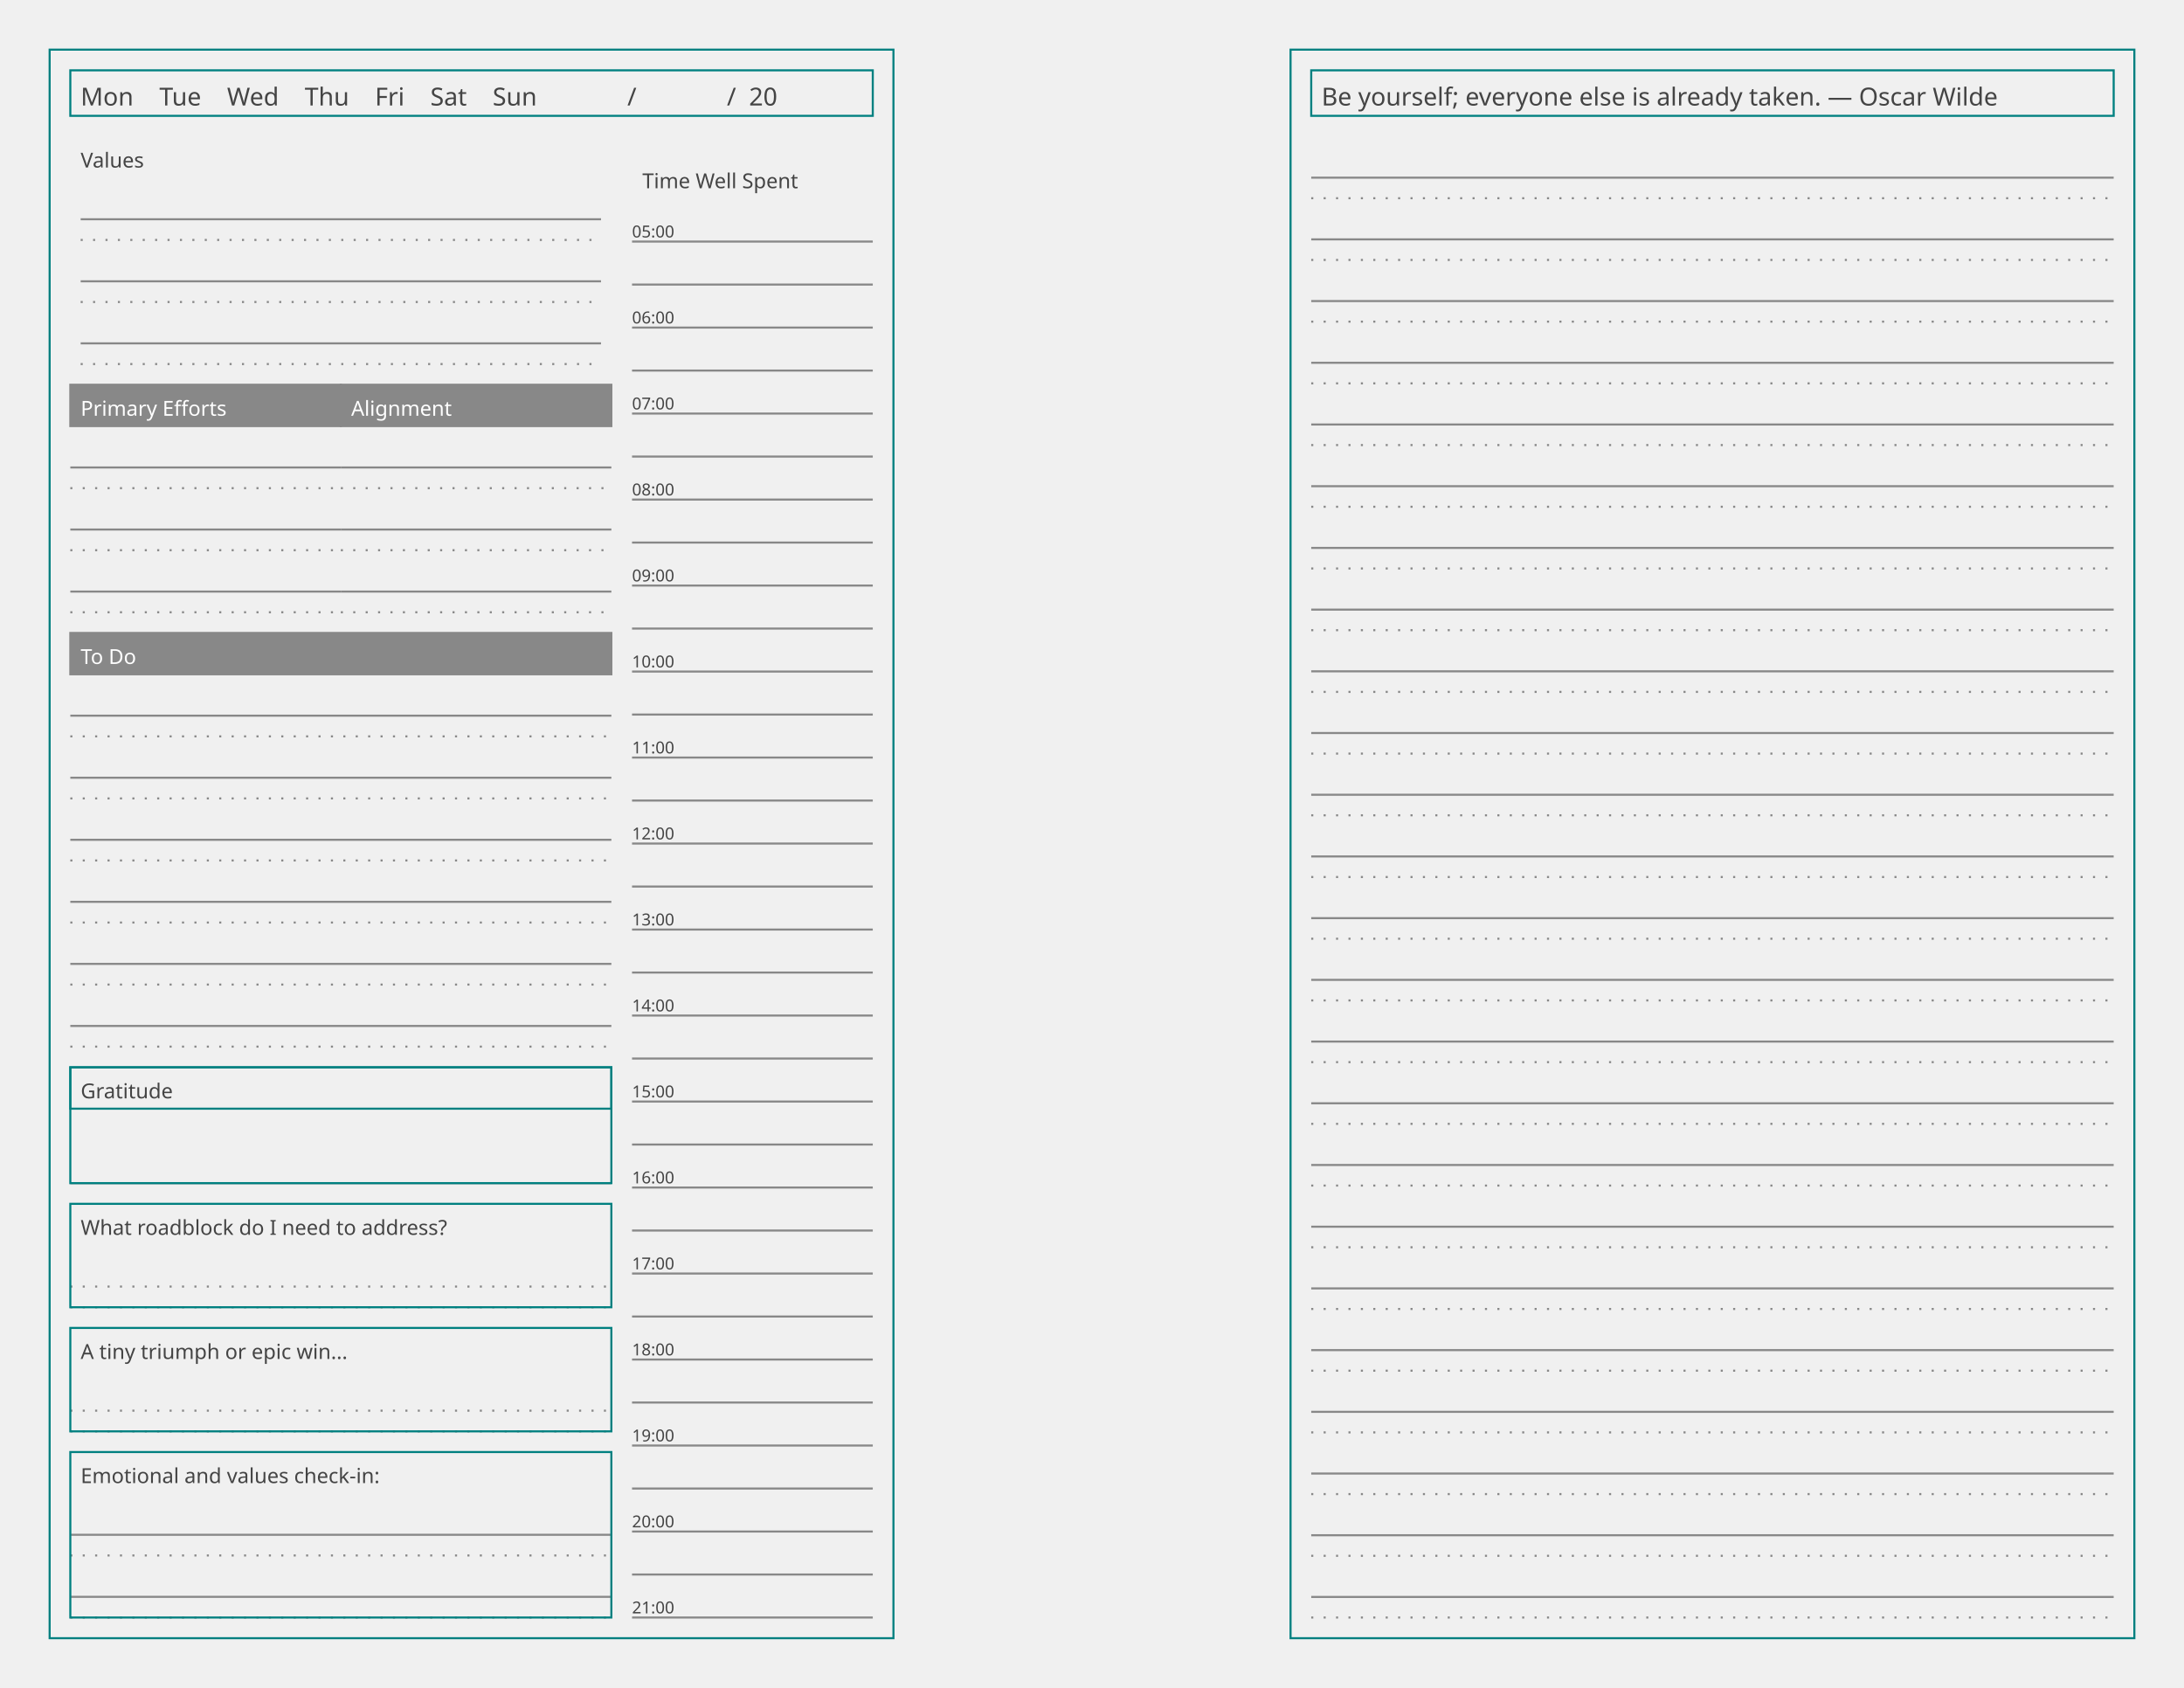
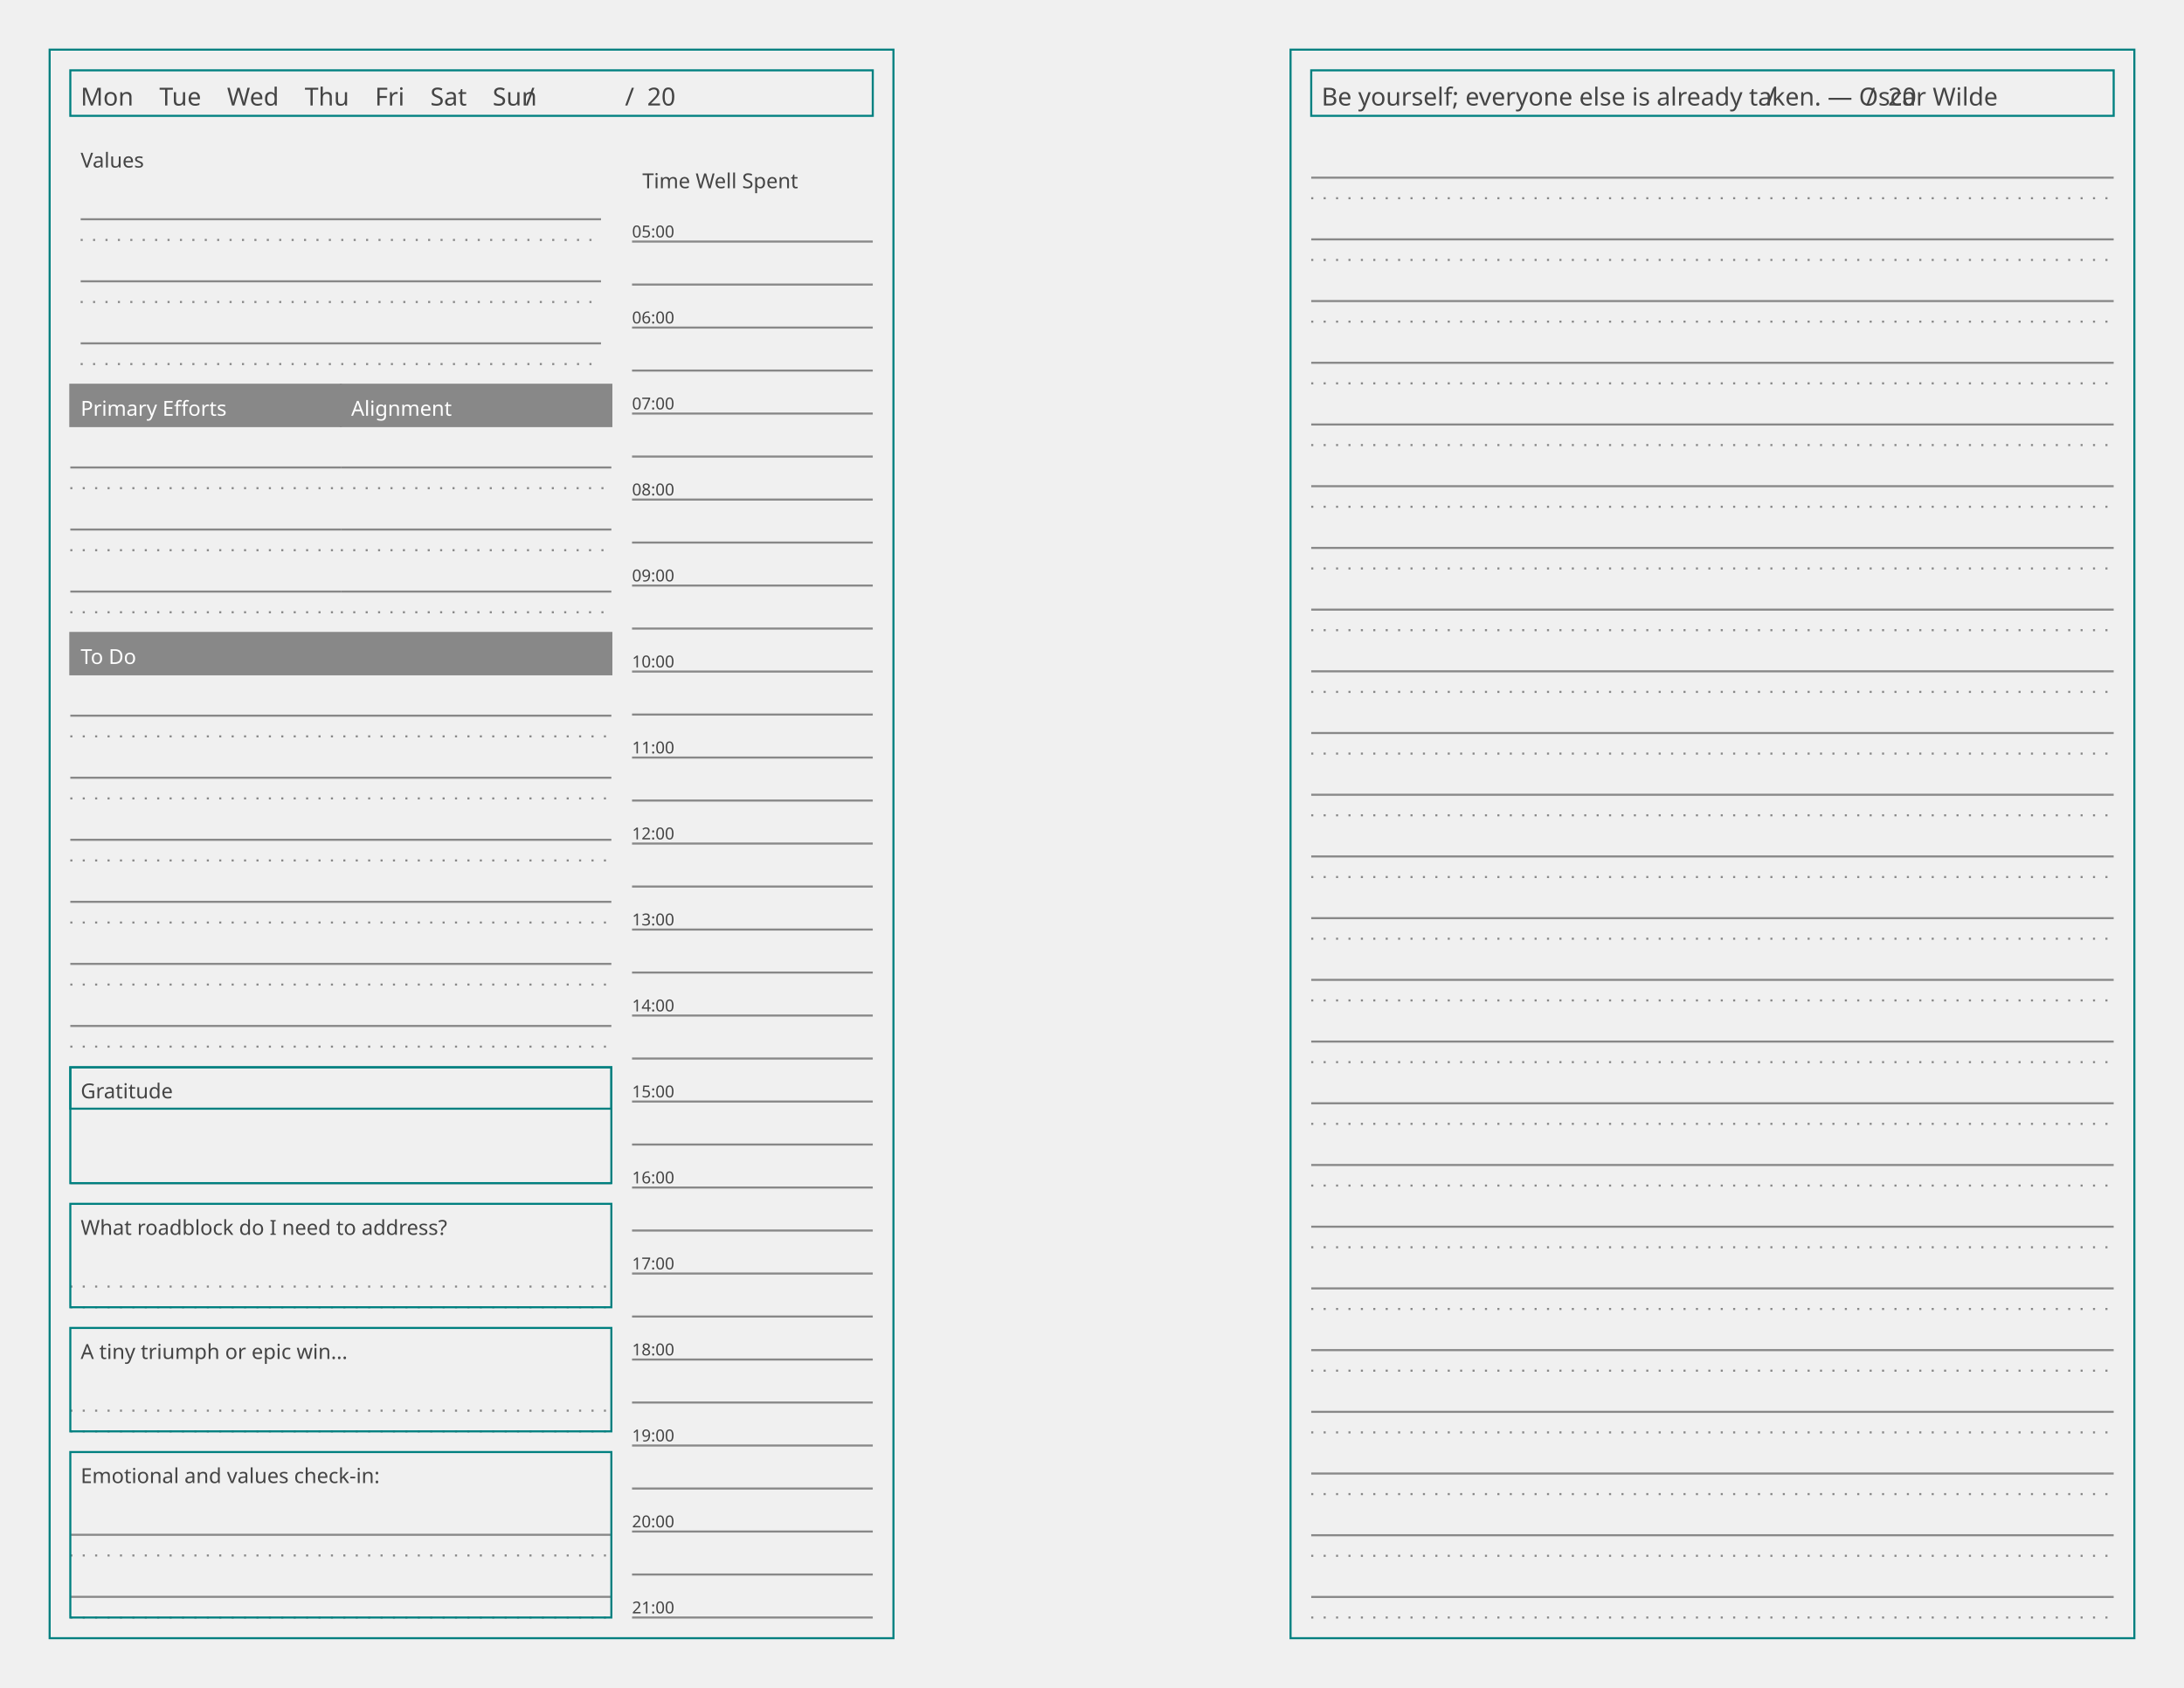
<svg xmlns="http://www.w3.org/2000/svg" baseProfile="tiny" height="8.5in" version="1.2" width="11in">
  <defs />
  <g transform="translate(24.0, 24.0)">
    <rect fill="none" height="768.0" stroke="#008080" width="408.0" x="0" y="0" />
    <g transform="translate(10, 10)">
      <rect fill="none" height="22" stroke="#008080" stroke-width="1" width="388.0" x="0" y="0" />
-       <text alignment-baseline="text-after-edge" fill="#444444" font-family="Trebuchet MS" font-size="12" text-anchor="start" transform="translate(5,17)">Mon    Tue    Wed    Thu    Fri    Sat    Sun              /              /  20          </text>
+       <text alignment-baseline="text-after-edge" fill="#444444" font-family="Trebuchet MS" font-size="12" text-anchor="start" transform="translate(5,17)">Mon    Tue    Wed    Thu    Fri    Sat    Sun</text>
+       <g transform="translate(215.04,0)">
+         <text alignment-baseline="text-after-edge" fill="#444444" font-family="Trebuchet MS" font-size="12" text-anchor="start" transform="translate(5,17)">              /              /  20          </text>
+       </g>
    </g>
    <g transform="translate(10, 42)">
      <g transform="translate(0,0)">
        <g>
          <g transform="translate(0,0)">
            <text alignment-baseline="text-after-edge" fill="#444444" font-family="Ubuntu Mono" font-size="10" text-anchor="start" transform="translate(5,15)">Values</text>
          </g>
          <g transform="translate(0,20)">
            <g>
              <line stroke="#888888" stroke-dasharray="1,5" stroke-width="1" transform="translate(5,30.0)" x1="0" x2="251.6" y1="0" y2="0" />
              <line stroke="#888888" stroke-dasharray="1,5" stroke-width="1" transform="translate(5,60.0)" x1="0" x2="251.6" y1="0" y2="0" />
              <line stroke="#888888" stroke-dasharray="1,5" stroke-width="1" transform="translate(5,90.0)" x1="0" x2="251.6" y1="0" y2="0" />
            </g>
            <g>
              <line stroke="#888888" stroke-dasharray="1,0" stroke-width="1" transform="translate(5,20.0)" x1="0" x2="251.6" y1="0" y2="0" />
              <line stroke="#888888" stroke-dasharray="1,0" stroke-width="1" transform="translate(5,50.0)" x1="0" x2="251.6" y1="0" y2="0" />
              <line stroke="#888888" stroke-dasharray="1,0" stroke-width="1" transform="translate(5,80.0)" x1="0" x2="251.6" y1="0" y2="0" />
            </g>
          </g>
        </g>
      </g>
      <g transform="translate(0,120.0)">
        <g>
          <g transform="translate(0,0)">
            <g>
              <g transform="translate(0,0)">
                <rect fill="#888888" height="20" stroke="#888888" stroke-width="1" width="130.8" x="0" y="0" />
                <text alignment-baseline="text-after-edge" fill="#ffffff" font-family="Trebuchet MS" font-size="10" text-anchor="start" transform="translate(5,15)">Primary Efforts</text>
              </g>
              <g transform="translate(0,20)">
                <g>
                  <line stroke="#888888" stroke-dasharray="1,5" stroke-width="1" transform="translate(0,30.0)" x1="0" x2="130.8" y1="0" y2="0" />
                  <line stroke="#888888" stroke-dasharray="1,5" stroke-width="1" transform="translate(0,60.0)" x1="0" x2="130.8" y1="0" y2="0" />
                  <line stroke="#888888" stroke-dasharray="1,5" stroke-width="1" transform="translate(0,90.0)" x1="0" x2="130.8" y1="0" y2="0" />
                </g>
                <g>
                  <line stroke="#888888" stroke-dasharray="1,0" stroke-width="1" transform="translate(0,20.0)" x1="0" x2="130.8" y1="0" y2="0" />
                  <line stroke="#888888" stroke-dasharray="1,0" stroke-width="1" transform="translate(0,50.0)" x1="0" x2="130.8" y1="0" y2="0" />
                  <line stroke="#888888" stroke-dasharray="1,0" stroke-width="1" transform="translate(0,80.0)" x1="0" x2="130.8" y1="0" y2="0" />
                </g>
              </g>
            </g>
          </g>
          <g transform="translate(130.8,0)">
            <g>
              <g transform="translate(0,0)">
                <rect fill="#888888" height="20" stroke="#888888" stroke-width="1" width="130.8" x="0" y="0" />
                <text alignment-baseline="text-after-edge" fill="#ffffff" font-family="Trebuchet MS" font-size="10" text-anchor="start" transform="translate(5,15)">Alignment</text>
              </g>
              <g transform="translate(0,20)">
                <g>
                  <line stroke="#888888" stroke-dasharray="1,5" stroke-width="1" transform="translate(0,30.0)" x1="0" x2="130.8" y1="0" y2="0" />
                  <line stroke="#888888" stroke-dasharray="1,5" stroke-width="1" transform="translate(0,60.0)" x1="0" x2="130.8" y1="0" y2="0" />
                  <line stroke="#888888" stroke-dasharray="1,5" stroke-width="1" transform="translate(0,90.0)" x1="0" x2="130.8" y1="0" y2="0" />
                </g>
                <g>
                  <line stroke="#888888" stroke-dasharray="1,0" stroke-width="1" transform="translate(0,20.0)" x1="0" x2="130.8" y1="0" y2="0" />
                  <line stroke="#888888" stroke-dasharray="1,0" stroke-width="1" transform="translate(0,50.0)" x1="0" x2="130.8" y1="0" y2="0" />
                  <line stroke="#888888" stroke-dasharray="1,0" stroke-width="1" transform="translate(0,80.0)" x1="0" x2="130.8" y1="0" y2="0" />
                </g>
              </g>
            </g>
          </g>
        </g>
      </g>
      <g transform="translate(0,240.0)">
        <g>
          <g transform="translate(0,0)">
            <rect fill="#888888" height="20" stroke="#888888" stroke-width="1" width="261.6" x="0" y="0" />
            <text alignment-baseline="text-after-edge" fill="#ffffff" font-family="Ubuntu Mono" font-size="10" text-anchor="start" transform="translate(5,15)">To Do</text>
          </g>
          <g transform="translate(0,20)">
            <g>
              <line stroke="#888888" stroke-dasharray="1,5" stroke-width="1" transform="translate(0,30.0)" x1="0" x2="261.6" y1="0" y2="0" />
              <line stroke="#888888" stroke-dasharray="1,5" stroke-width="1" transform="translate(0,60.0)" x1="0" x2="261.6" y1="0" y2="0" />
              <line stroke="#888888" stroke-dasharray="1,5" stroke-width="1" transform="translate(0,90.0)" x1="0" x2="261.6" y1="0" y2="0" />
              <line stroke="#888888" stroke-dasharray="1,5" stroke-width="1" transform="translate(0,120.0)" x1="0" x2="261.6" y1="0" y2="0" />
              <line stroke="#888888" stroke-dasharray="1,5" stroke-width="1" transform="translate(0,150.0)" x1="0" x2="261.6" y1="0" y2="0" />
              <line stroke="#888888" stroke-dasharray="1,5" stroke-width="1" transform="translate(0,180.0)" x1="0" x2="261.6" y1="0" y2="0" />
            </g>
            <g>
              <line stroke="#888888" stroke-dasharray="1,0" stroke-width="1" transform="translate(0,20.0)" x1="0" x2="261.6" y1="0" y2="0" />
              <line stroke="#888888" stroke-dasharray="1,0" stroke-width="1" transform="translate(0,50.0)" x1="0" x2="261.6" y1="0" y2="0" />
              <line stroke="#888888" stroke-dasharray="1,0" stroke-width="1" transform="translate(0,80.0)" x1="0" x2="261.6" y1="0" y2="0" />
              <line stroke="#888888" stroke-dasharray="1,0" stroke-width="1" transform="translate(0,110.0)" x1="0" x2="261.6" y1="0" y2="0" />
              <line stroke="#888888" stroke-dasharray="1,0" stroke-width="1" transform="translate(0,140.0)" x1="0" x2="261.6" y1="0" y2="0" />
              <line stroke="#888888" stroke-dasharray="1,0" stroke-width="1" transform="translate(0,170.0)" x1="0" x2="261.6" y1="0" y2="0" />
            </g>
          </g>
        </g>
      </g>
      <g transform="translate(0,450.0)">
        <g>
          <g transform="translate(0,0)">
            <rect fill="none" height="20" stroke="#008080" stroke-width="1" width="261.6" x="0" y="0" />
            <text alignment-baseline="text-after-edge" fill="#444444" font-family="Trebuchet MS" font-size="10" text-anchor="start" transform="translate(5,15)">Gratitude</text>
          </g>
          <g transform="translate(0,20)">
            <line stroke="#888888" stroke-dasharray="1,0" stroke-width="1" transform="translate(0,36.0)" x1="0" x2="261.6" y1="0" y2="0" />
          </g>
        </g>
        <rect fill="none" height="56.0" stroke="#008080" stroke-width="1" width="261.6" x="0" y="0" />
      </g>
      <g transform="translate(0,516.0)">
        <g>
          <g transform="translate(0,0)">
            <text alignment-baseline="text-after-edge" fill="#444444" font-family="Ubuntu Mono" font-size="10" text-anchor="start" transform="translate(5,15)">What roadblock do I need to address?</text>
          </g>
          <g transform="translate(0,20)">
            <g>
              <line stroke="#888888" stroke-dasharray="1,5" stroke-width="1" transform="translate(0,30.0)" x1="0" x2="261.6" y1="0" y2="0" />
            </g>
            <g>
              <line stroke="#888888" stroke-dasharray="1,5" stroke-width="1" transform="translate(0,20.0)" x1="0" x2="261.6" y1="0" y2="0" />
            </g>
          </g>
        </g>
        <rect fill="none" height="50" stroke="#008080" stroke-width="1" width="261.6" x="0" y="0" />
      </g>
      <g transform="translate(0,576.0)">
        <g>
          <g transform="translate(0,0)">
            <text alignment-baseline="text-after-edge" fill="#444444" font-family="Ubuntu Mono" font-size="10" text-anchor="start" transform="translate(5,15)">A tiny triumph or epic win...</text>
          </g>
          <g transform="translate(0,20)">
            <g>
              <line stroke="#888888" stroke-dasharray="1,5" stroke-width="1" transform="translate(0,30.0)" x1="0" x2="261.6" y1="0" y2="0" />
            </g>
            <g>
              <line stroke="#888888" stroke-dasharray="1,5" stroke-width="1" transform="translate(0,20.0)" x1="0" x2="261.6" y1="0" y2="0" />
            </g>
          </g>
        </g>
        <rect fill="none" height="50" stroke="#008080" stroke-width="1" width="261.6" x="0" y="0" />
      </g>
      <g transform="translate(0,636.0)">
        <g>
          <g transform="translate(0,0)">
            <text alignment-baseline="text-after-edge" fill="#444444" font-family="Ubuntu Mono" font-size="10" text-anchor="start" transform="translate(5,15)">Emotional and values check-in:</text>
          </g>
          <g transform="translate(0,20)">
            <g>
              <line stroke="#888888" stroke-dasharray="1,5" stroke-width="1" transform="translate(0,30.0)" x1="0" x2="261.6" y1="0" y2="0" />
              <line stroke="#888888" stroke-dasharray="1,5" stroke-width="1" transform="translate(0,60.0)" x1="0" x2="261.6" y1="0" y2="0" />
            </g>
            <g>
              <line stroke="#888888" stroke-dasharray="1,0" stroke-width="1" transform="translate(0,20.0)" x1="0" x2="261.6" y1="0" y2="0" />
              <line stroke="#888888" stroke-dasharray="1,0" stroke-width="1" transform="translate(0,50.0)" x1="0" x2="261.6" y1="0" y2="0" />
            </g>
          </g>
        </g>
        <rect fill="none" height="80" stroke="#008080" stroke-width="1" width="261.6" x="0" y="0" />
      </g>
    </g>
    <g transform="translate(281.6,42)">
      <g>
        <rect fill="none" height="20" stroke="none" width="116.4" x="0" y="10" />
        <text alignment-baseline="text-after-edge" fill="#444444" font-family="Ubuntu Mono" font-size="10" text-anchor="start" x="5" y="25">Time Well Spent</text>
      </g>
      <g>
        <text alignment-baseline="text-after-edge" fill="#444444" font-family="Ubuntu Mono" font-size="8" text-anchor="start" x="0" y="48.788">05:00</text>
        <line stroke="#888888" x1="0" x2="116.4" y1="50.788" y2="50.788" />
        <line stroke="#888888" x1="0" x2="116.4" y1="71.576" y2="71.576" />
        <text alignment-baseline="text-after-edge" fill="#444444" font-family="Ubuntu Mono" font-size="8" text-anchor="start" x="0" y="90.364">06:00</text>
        <line stroke="#888888" x1="0" x2="116.4" y1="92.364" y2="92.364" />
        <line stroke="#888888" x1="0" x2="116.4" y1="113.152" y2="113.152" />
        <text alignment-baseline="text-after-edge" fill="#444444" font-family="Ubuntu Mono" font-size="8" text-anchor="start" x="0" y="131.939">07:00</text>
        <line stroke="#888888" x1="0" x2="116.4" y1="133.939" y2="133.939" />
        <line stroke="#888888" x1="0" x2="116.4" y1="154.727" y2="154.727" />
        <text alignment-baseline="text-after-edge" fill="#444444" font-family="Ubuntu Mono" font-size="8" text-anchor="start" x="0" y="173.515">08:00</text>
        <line stroke="#888888" x1="0" x2="116.4" y1="175.515" y2="175.515" />
        <line stroke="#888888" x1="0" x2="116.4" y1="196.303" y2="196.303" />
        <text alignment-baseline="text-after-edge" fill="#444444" font-family="Ubuntu Mono" font-size="8" text-anchor="start" x="0" y="215.091">09:00</text>
        <line stroke="#888888" x1="0" x2="116.4" y1="217.091" y2="217.091" />
        <line stroke="#888888" x1="0" x2="116.4" y1="237.879" y2="237.879" />
        <text alignment-baseline="text-after-edge" fill="#444444" font-family="Ubuntu Mono" font-size="8" text-anchor="start" x="0" y="256.667">10:00</text>
        <line stroke="#888888" x1="0" x2="116.4" y1="258.667" y2="258.667" />
        <line stroke="#888888" x1="0" x2="116.4" y1="279.455" y2="279.455" />
        <text alignment-baseline="text-after-edge" fill="#444444" font-family="Ubuntu Mono" font-size="8" text-anchor="start" x="0" y="298.242">11:00</text>
        <line stroke="#888888" x1="0" x2="116.4" y1="300.242" y2="300.242" />
        <line stroke="#888888" x1="0" x2="116.4" y1="321.03" y2="321.03" />
        <text alignment-baseline="text-after-edge" fill="#444444" font-family="Ubuntu Mono" font-size="8" text-anchor="start" x="0" y="339.818">12:00</text>
        <line stroke="#888888" x1="0" x2="116.4" y1="341.818" y2="341.818" />
        <line stroke="#888888" x1="0" x2="116.4" y1="362.606" y2="362.606" />
        <text alignment-baseline="text-after-edge" fill="#444444" font-family="Ubuntu Mono" font-size="8" text-anchor="start" x="0" y="381.394">13:00</text>
        <line stroke="#888888" x1="0" x2="116.4" y1="383.394" y2="383.394" />
        <line stroke="#888888" x1="0" x2="116.4" y1="404.182" y2="404.182" />
        <text alignment-baseline="text-after-edge" fill="#444444" font-family="Ubuntu Mono" font-size="8" text-anchor="start" x="0" y="422.97">14:00</text>
        <line stroke="#888888" x1="0" x2="116.4" y1="424.97" y2="424.97" />
        <line stroke="#888888" x1="0" x2="116.4" y1="445.758" y2="445.758" />
        <text alignment-baseline="text-after-edge" fill="#444444" font-family="Ubuntu Mono" font-size="8" text-anchor="start" x="0" y="464.545">15:00</text>
        <line stroke="#888888" x1="0" x2="116.4" y1="466.545" y2="466.545" />
        <line stroke="#888888" x1="0" x2="116.4" y1="487.333" y2="487.333" />
        <text alignment-baseline="text-after-edge" fill="#444444" font-family="Ubuntu Mono" font-size="8" text-anchor="start" x="0" y="506.121">16:00</text>
        <line stroke="#888888" x1="0" x2="116.4" y1="508.121" y2="508.121" />
        <line stroke="#888888" x1="0" x2="116.4" y1="528.909" y2="528.909" />
        <text alignment-baseline="text-after-edge" fill="#444444" font-family="Ubuntu Mono" font-size="8" text-anchor="start" x="0" y="547.697">17:00</text>
        <line stroke="#888888" x1="0" x2="116.4" y1="549.697" y2="549.697" />
        <line stroke="#888888" x1="0" x2="116.4" y1="570.485" y2="570.485" />
        <text alignment-baseline="text-after-edge" fill="#444444" font-family="Ubuntu Mono" font-size="8" text-anchor="start" x="0" y="589.273">18:00</text>
        <line stroke="#888888" x1="0" x2="116.4" y1="591.273" y2="591.273" />
        <line stroke="#888888" x1="0" x2="116.4" y1="612.061" y2="612.061" />
        <text alignment-baseline="text-after-edge" fill="#444444" font-family="Ubuntu Mono" font-size="8" text-anchor="start" x="0" y="630.848">19:00</text>
        <line stroke="#888888" x1="0" x2="116.4" y1="632.848" y2="632.848" />
        <line stroke="#888888" x1="0" x2="116.4" y1="653.636" y2="653.636" />
        <text alignment-baseline="text-after-edge" fill="#444444" font-family="Ubuntu Mono" font-size="8" text-anchor="start" x="0" y="672.424">20:00</text>
        <line stroke="#888888" x1="0" x2="116.4" y1="674.424" y2="674.424" />
        <line stroke="#888888" x1="0" x2="116.4" y1="695.212" y2="695.212" />
        <text alignment-baseline="text-after-edge" fill="#444444" font-family="Ubuntu Mono" font-size="8" text-anchor="start" x="0" y="714.0">21:00</text>
        <line stroke="#888888" x1="0" x2="116.4" y1="716.0" y2="716.0" />
      </g>
    </g>
  </g>
  <g transform="translate(624.0, 24.0)">
    <rect fill="none" height="768.0" stroke="#008080" width="408.0" x="0" y="0" />
    <g transform="translate(10, 10)">
      <rect fill="none" height="22" stroke="#008080" stroke-width="1" width="388.0" x="0" y="0" />
      <text alignment-baseline="text-after-edge" fill="#444444" font-family="Trebuchet MS" font-size="12" text-anchor="start" transform="translate(5,17)">Be yourself; everyone else is already taken. — Oscar Wilde</text>
+       <g transform="translate(215.04,0)">
+         <text alignment-baseline="text-after-edge" fill="#444444" font-family="Trebuchet MS" font-size="12" text-anchor="start" transform="translate(5,17)">              /              /  20          </text>
+       </g>
    </g>
    <g transform="translate(10, 42)">
      <g transform="translate(0,0)">
        <g>
          <line stroke="#888888" stroke-dasharray="1,5" stroke-width="1" transform="translate(0,29.83333)" x1="0" x2="388.0" y1="0" y2="0" />
          <line stroke="#888888" stroke-dasharray="1,5" stroke-width="1" transform="translate(0,59.66667)" x1="0" x2="388.0" y1="0" y2="0" />
          <line stroke="#888888" stroke-dasharray="1,5" stroke-width="1" transform="translate(0,89.5)" x1="0" x2="388.0" y1="0" y2="0" />
          <line stroke="#888888" stroke-dasharray="1,5" stroke-width="1" transform="translate(0,119.3333)" x1="0" x2="388.0" y1="0" y2="0" />
          <line stroke="#888888" stroke-dasharray="1,5" stroke-width="1" transform="translate(0,149.1667)" x1="0" x2="388.0" y1="0" y2="0" />
          <line stroke="#888888" stroke-dasharray="1,5" stroke-width="1" transform="translate(0,179.0)" x1="0" x2="388.0" y1="0" y2="0" />
          <line stroke="#888888" stroke-dasharray="1,5" stroke-width="1" transform="translate(0,208.8333)" x1="0" x2="388.0" y1="0" y2="0" />
          <line stroke="#888888" stroke-dasharray="1,5" stroke-width="1" transform="translate(0,238.6667)" x1="0" x2="388.0" y1="0" y2="0" />
          <line stroke="#888888" stroke-dasharray="1,5" stroke-width="1" transform="translate(0,268.5)" x1="0" x2="388.0" y1="0" y2="0" />
          <line stroke="#888888" stroke-dasharray="1,5" stroke-width="1" transform="translate(0,298.3333)" x1="0" x2="388.0" y1="0" y2="0" />
          <line stroke="#888888" stroke-dasharray="1,5" stroke-width="1" transform="translate(0,328.1667)" x1="0" x2="388.0" y1="0" y2="0" />
          <line stroke="#888888" stroke-dasharray="1,5" stroke-width="1" transform="translate(0,358)" x1="0" x2="388.0" y1="0" y2="0" />
          <line stroke="#888888" stroke-dasharray="1,5" stroke-width="1" transform="translate(0,387.8333)" x1="0" x2="388.0" y1="0" y2="0" />
          <line stroke="#888888" stroke-dasharray="1,5" stroke-width="1" transform="translate(0,417.6667)" x1="0" x2="388.0" y1="0" y2="0" />
          <line stroke="#888888" stroke-dasharray="1,5" stroke-width="1" transform="translate(0,447.5)" x1="0" x2="388.0" y1="0" y2="0" />
          <line stroke="#888888" stroke-dasharray="1,5" stroke-width="1" transform="translate(0,477.3333)" x1="0" x2="388.0" y1="0" y2="0" />
          <line stroke="#888888" stroke-dasharray="1,5" stroke-width="1" transform="translate(0,507.1667)" x1="0" x2="388.0" y1="0" y2="0" />
          <line stroke="#888888" stroke-dasharray="1,5" stroke-width="1" transform="translate(0,537)" x1="0" x2="388.0" y1="0" y2="0" />
          <line stroke="#888888" stroke-dasharray="1,5" stroke-width="1" transform="translate(0,566.8333)" x1="0" x2="388.0" y1="0" y2="0" />
          <line stroke="#888888" stroke-dasharray="1,5" stroke-width="1" transform="translate(0,596.6667)" x1="0" x2="388.0" y1="0" y2="0" />
          <line stroke="#888888" stroke-dasharray="1,5" stroke-width="1" transform="translate(0,626.5)" x1="0" x2="388.0" y1="0" y2="0" />
          <line stroke="#888888" stroke-dasharray="1,5" stroke-width="1" transform="translate(0,656.3333)" x1="0" x2="388.0" y1="0" y2="0" />
          <line stroke="#888888" stroke-dasharray="1,5" stroke-width="1" transform="translate(0,686.1667)" x1="0" x2="388.0" y1="0" y2="0" />
          <line stroke="#888888" stroke-dasharray="1,5" stroke-width="1" transform="translate(0,716)" x1="0" x2="388.0" y1="0" y2="0" />
        </g>
        <g>
          <line stroke="#888888" stroke-dasharray="1,0" stroke-width="1" transform="translate(0,19.88889)" x1="0" x2="388.0" y1="0" y2="0" />
          <line stroke="#888888" stroke-dasharray="1,0" stroke-width="1" transform="translate(0,49.72222)" x1="0" x2="388.0" y1="0" y2="0" />
          <line stroke="#888888" stroke-dasharray="1,0" stroke-width="1" transform="translate(0,79.55556)" x1="0" x2="388.0" y1="0" y2="0" />
          <line stroke="#888888" stroke-dasharray="1,0" stroke-width="1" transform="translate(0,109.3889)" x1="0" x2="388.0" y1="0" y2="0" />
          <line stroke="#888888" stroke-dasharray="1,0" stroke-width="1" transform="translate(0,139.2222)" x1="0" x2="388.0" y1="0" y2="0" />
          <line stroke="#888888" stroke-dasharray="1,0" stroke-width="1" transform="translate(0,169.0556)" x1="0" x2="388.0" y1="0" y2="0" />
          <line stroke="#888888" stroke-dasharray="1,0" stroke-width="1" transform="translate(0,198.8889)" x1="0" x2="388.0" y1="0" y2="0" />
          <line stroke="#888888" stroke-dasharray="1,0" stroke-width="1" transform="translate(0,228.7222)" x1="0" x2="388.0" y1="0" y2="0" />
          <line stroke="#888888" stroke-dasharray="1,0" stroke-width="1" transform="translate(0,258.5556)" x1="0" x2="388.0" y1="0" y2="0" />
          <line stroke="#888888" stroke-dasharray="1,0" stroke-width="1" transform="translate(0,288.3889)" x1="0" x2="388.0" y1="0" y2="0" />
          <line stroke="#888888" stroke-dasharray="1,0" stroke-width="1" transform="translate(0,318.2222)" x1="0" x2="388.0" y1="0" y2="0" />
          <line stroke="#888888" stroke-dasharray="1,0" stroke-width="1" transform="translate(0,348.0556)" x1="0" x2="388.0" y1="0" y2="0" />
          <line stroke="#888888" stroke-dasharray="1,0" stroke-width="1" transform="translate(0,377.8889)" x1="0" x2="388.0" y1="0" y2="0" />
          <line stroke="#888888" stroke-dasharray="1,0" stroke-width="1" transform="translate(0,407.7222)" x1="0" x2="388.0" y1="0" y2="0" />
          <line stroke="#888888" stroke-dasharray="1,0" stroke-width="1" transform="translate(0,437.5556)" x1="0" x2="388.0" y1="0" y2="0" />
          <line stroke="#888888" stroke-dasharray="1,0" stroke-width="1" transform="translate(0,467.3889)" x1="0" x2="388.0" y1="0" y2="0" />
          <line stroke="#888888" stroke-dasharray="1,0" stroke-width="1" transform="translate(0,497.2222)" x1="0" x2="388.0" y1="0" y2="0" />
          <line stroke="#888888" stroke-dasharray="1,0" stroke-width="1" transform="translate(0,527.0556)" x1="0" x2="388.0" y1="0" y2="0" />
          <line stroke="#888888" stroke-dasharray="1,0" stroke-width="1" transform="translate(0,556.8889)" x1="0" x2="388.0" y1="0" y2="0" />
          <line stroke="#888888" stroke-dasharray="1,0" stroke-width="1" transform="translate(0,586.7222)" x1="0" x2="388.0" y1="0" y2="0" />
          <line stroke="#888888" stroke-dasharray="1,0" stroke-width="1" transform="translate(0,616.5556)" x1="0" x2="388.0" y1="0" y2="0" />
          <line stroke="#888888" stroke-dasharray="1,0" stroke-width="1" transform="translate(0,646.3889)" x1="0" x2="388.0" y1="0" y2="0" />
          <line stroke="#888888" stroke-dasharray="1,0" stroke-width="1" transform="translate(0,676.2222)" x1="0" x2="388.0" y1="0" y2="0" />
          <line stroke="#888888" stroke-dasharray="1,0" stroke-width="1" transform="translate(0,706.0556)" x1="0" x2="388.0" y1="0" y2="0" />
        </g>
      </g>
    </g>
  </g>
</svg>
